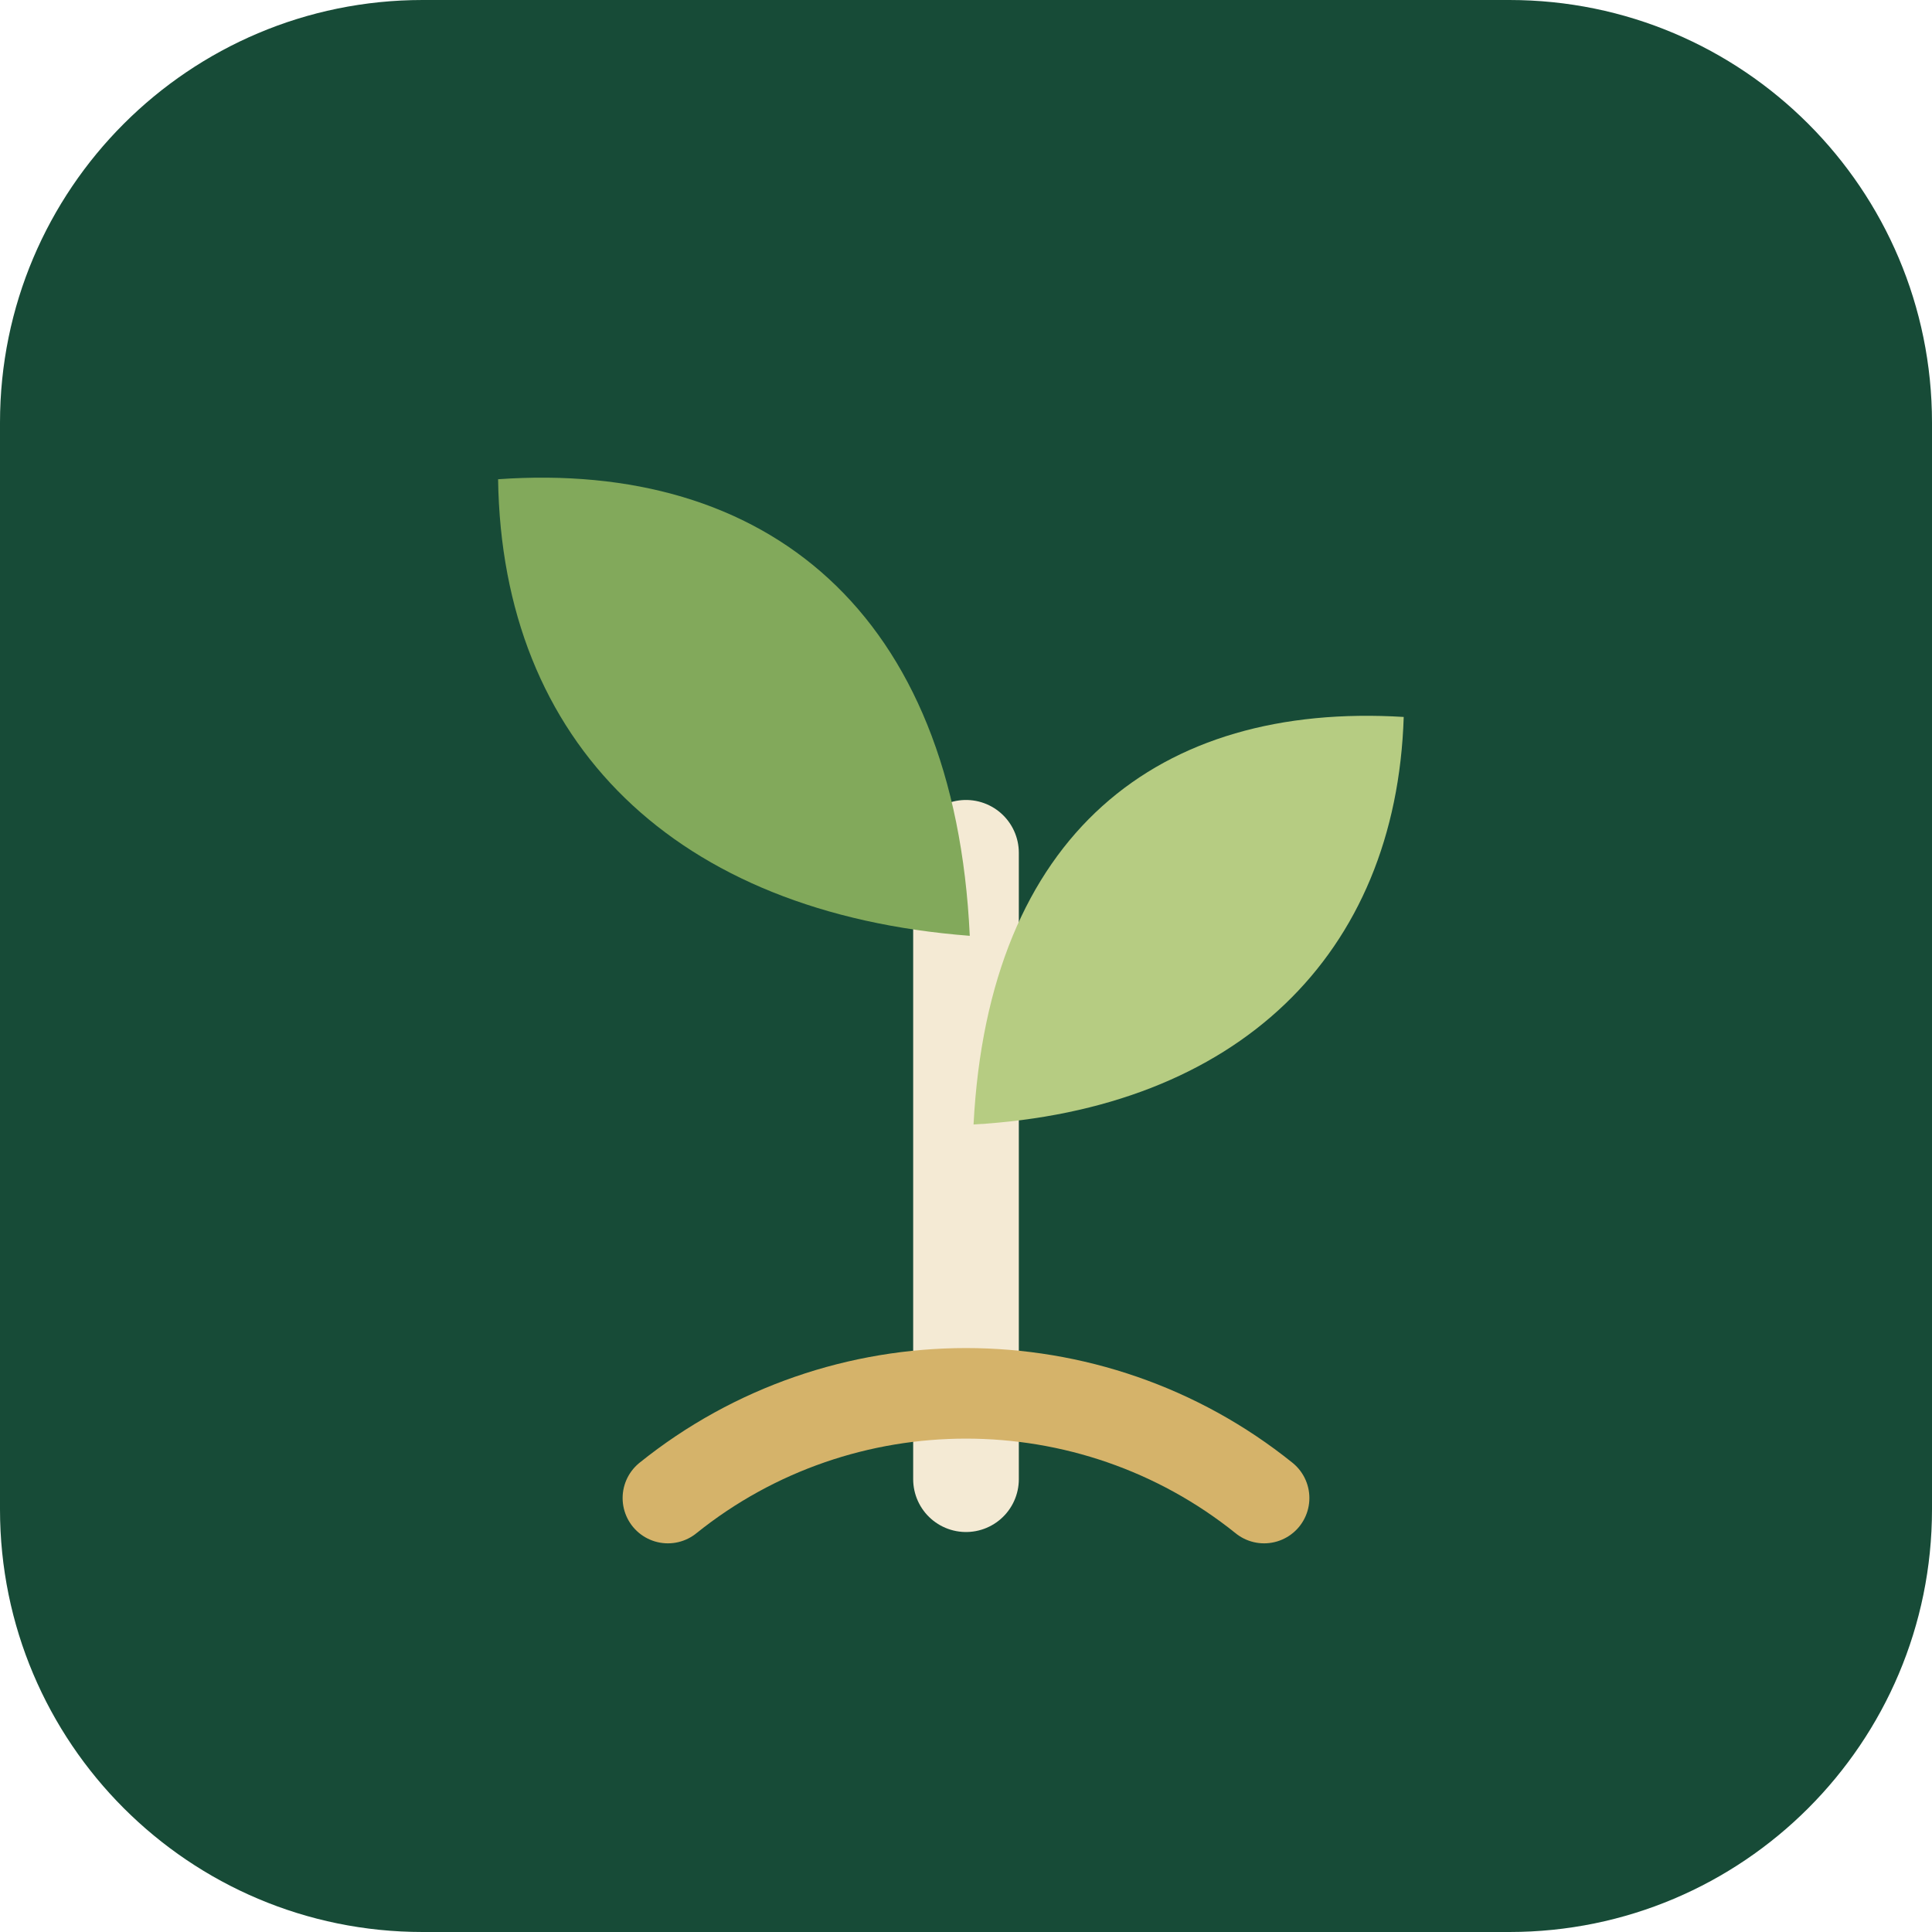
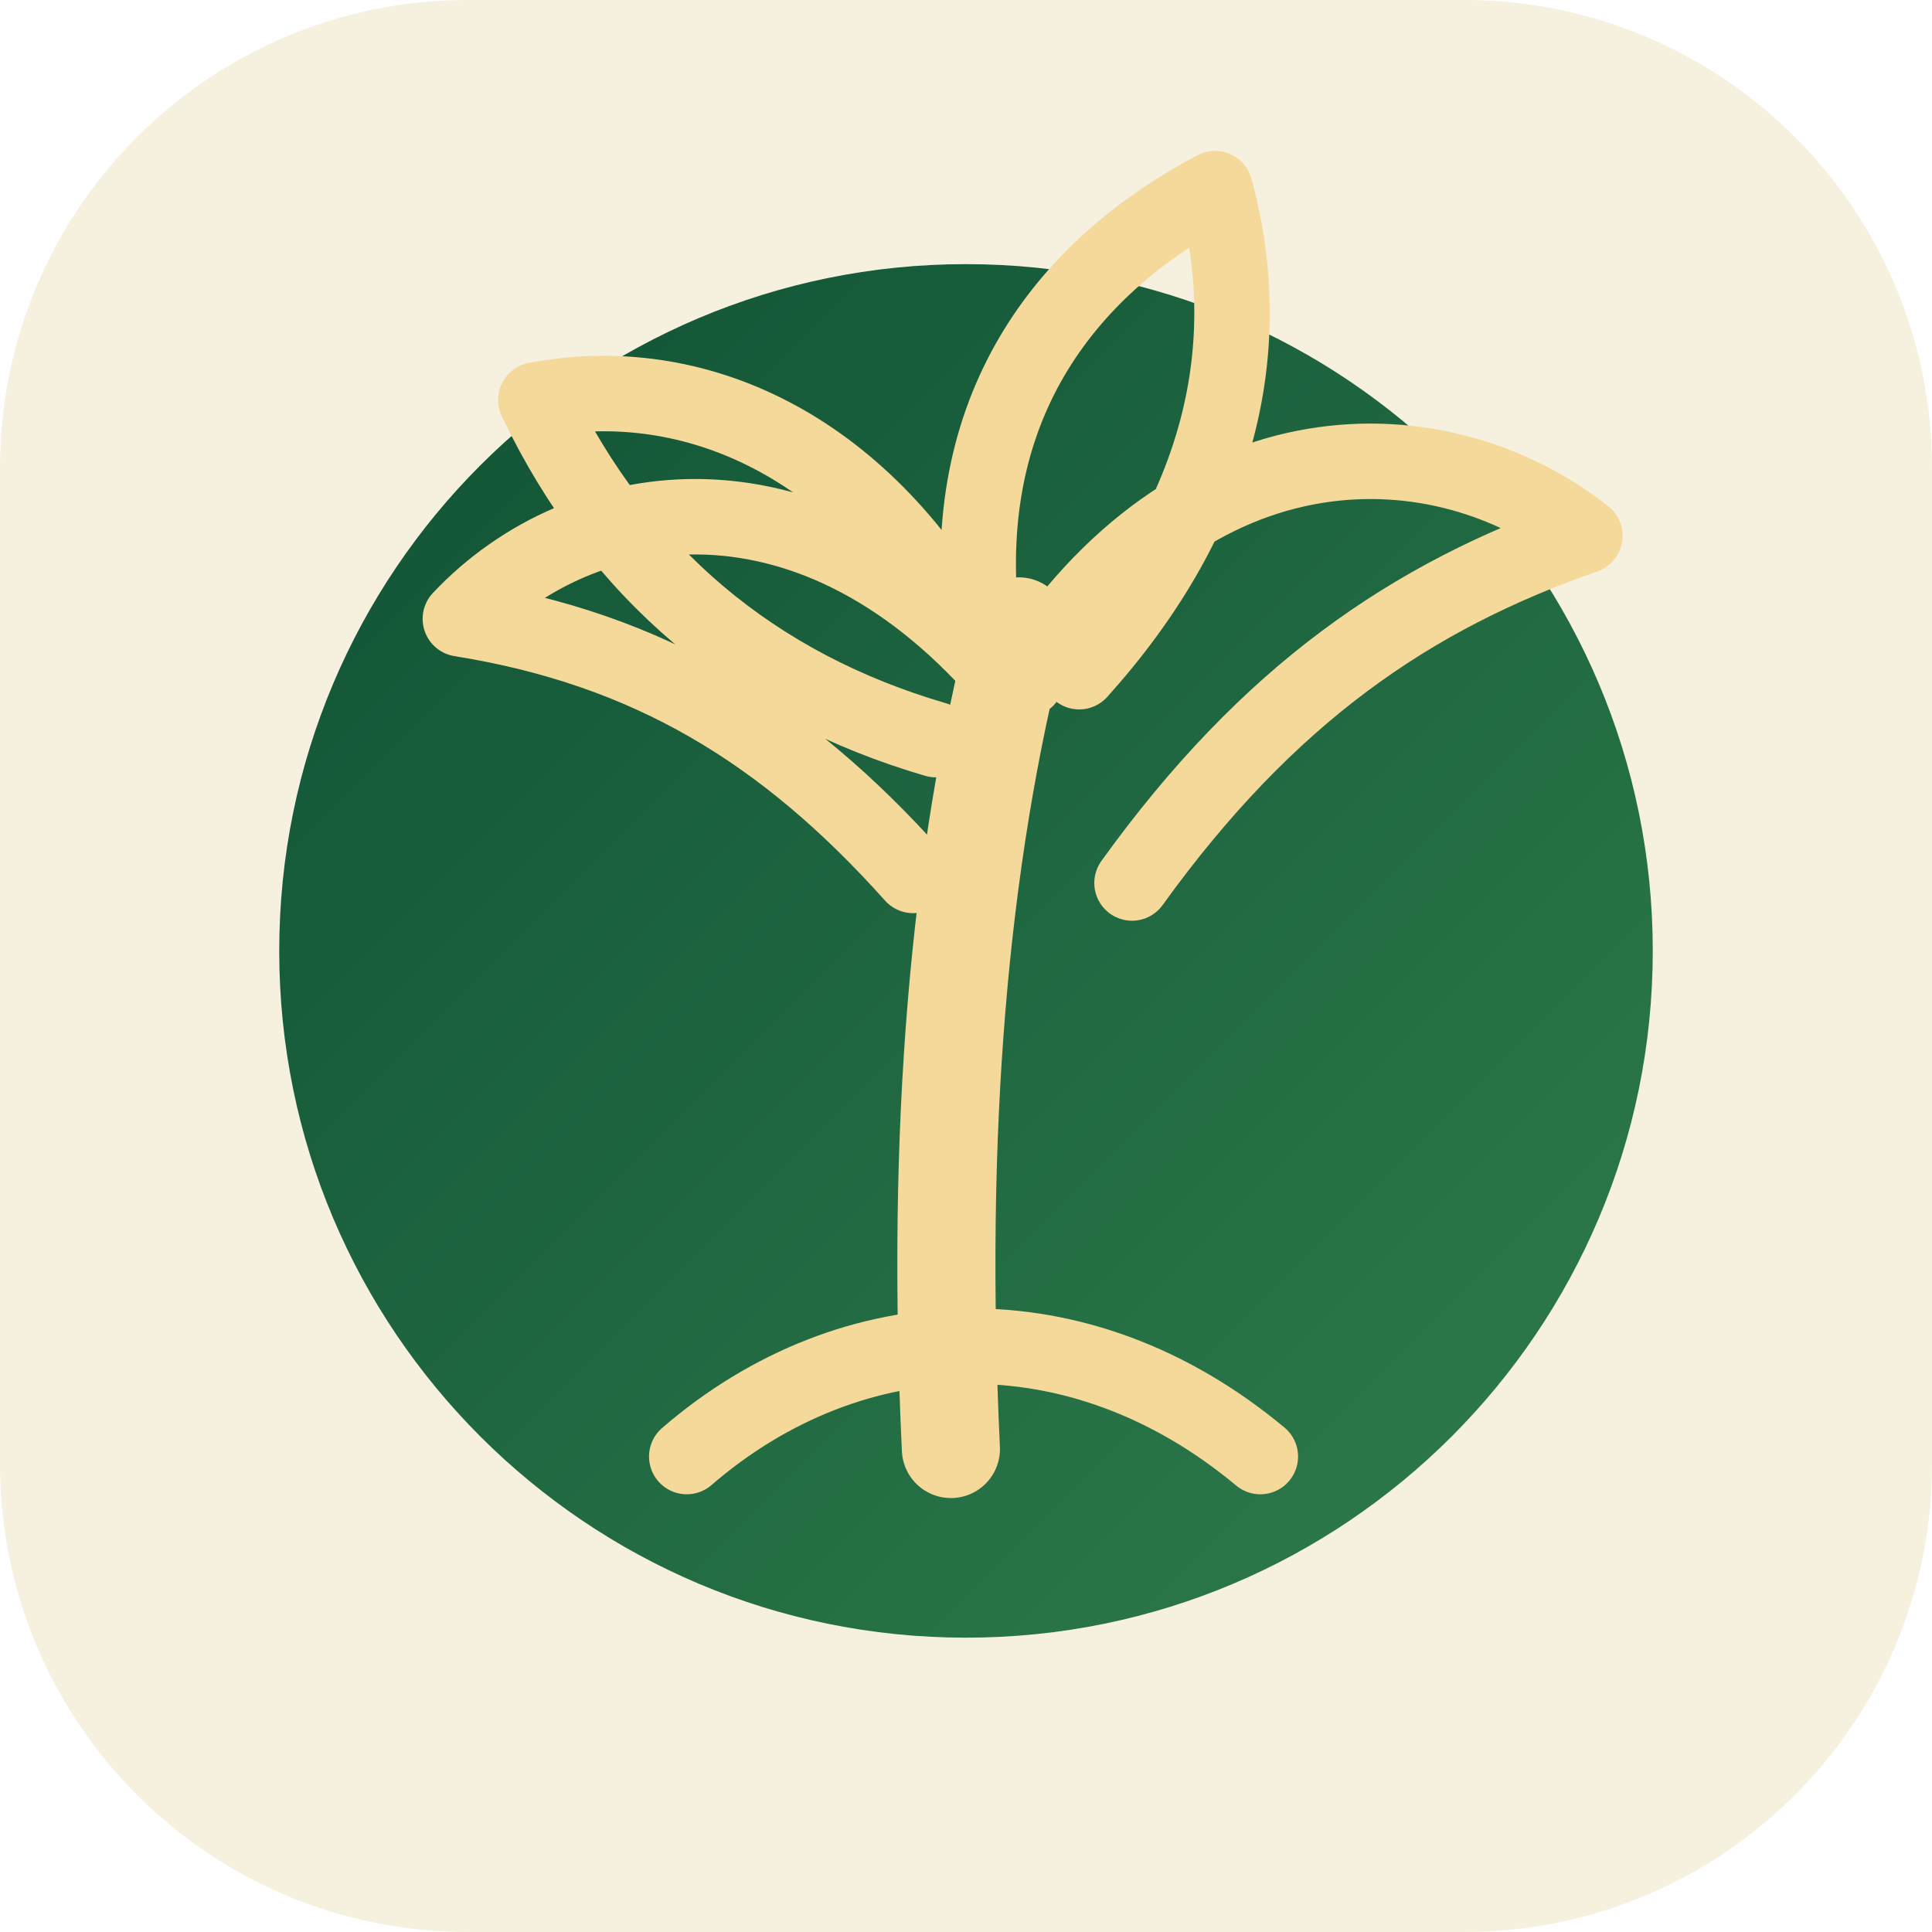
- <svg xmlns="http://www.w3.org/2000/svg" viewBox="0 0 512 512">
-   <rect width="512" height="512" rx="112" fill="#174b37" />
-   <path d="M256 392V226" stroke="#f4ead4" stroke-width="28" stroke-linecap="round" />
-   <path d="M257 248c-78-6-124-51-125-121 71-5 121 35 125 121Z" fill="#82a95b" />
-   <path d="M258 298c70-4 112-45 114-108-65-4-110 31-114 108Z" fill="#b6cc82" />
-   <path d="M177 397c46-37 112-37 158 0" fill="none" stroke="#d5b36a" stroke-width="24" stroke-linecap="round" />
+ <svg xmlns="http://www.w3.org/2000/svg" viewBox="0 0 256 256">
+   <defs>
+     <linearGradient id="g" x1="0" y1="0" x2="1" y2="1">
+       <stop stop-color="#0f5135" />
+       <stop offset="1" stop-color="#2f7d4c" />
+     </linearGradient>
+   </defs>
+   <rect width="256" height="256" rx="62" fill="#f6f0df" />
+   <circle cx="128" cy="126" r="91" fill="url(#g)" />
+   <path d="M126 192c-2-42 1-78 9-109" fill="none" stroke="#f4d99b" stroke-width="13" stroke-linecap="round" />
+   <path d="M134 91c-26-31-57-26-73-9 25 4 43 15 60 34M136 90c22-35 55-34 74-19-23 8-42 21-60 46M130 82c-3-29 12-47 31-57 6 22 0 44-18 64M128 84c-14-25-36-35-57-31 11 23 29 38 53 45" fill="none" stroke="#f4d99b" stroke-width="10" stroke-linecap="round" stroke-linejoin="round" />
+   <path d="M91 193c22-19 52-20 76 0" fill="none" stroke="#f4d99b" stroke-width="10" stroke-linecap="round" />
</svg>
